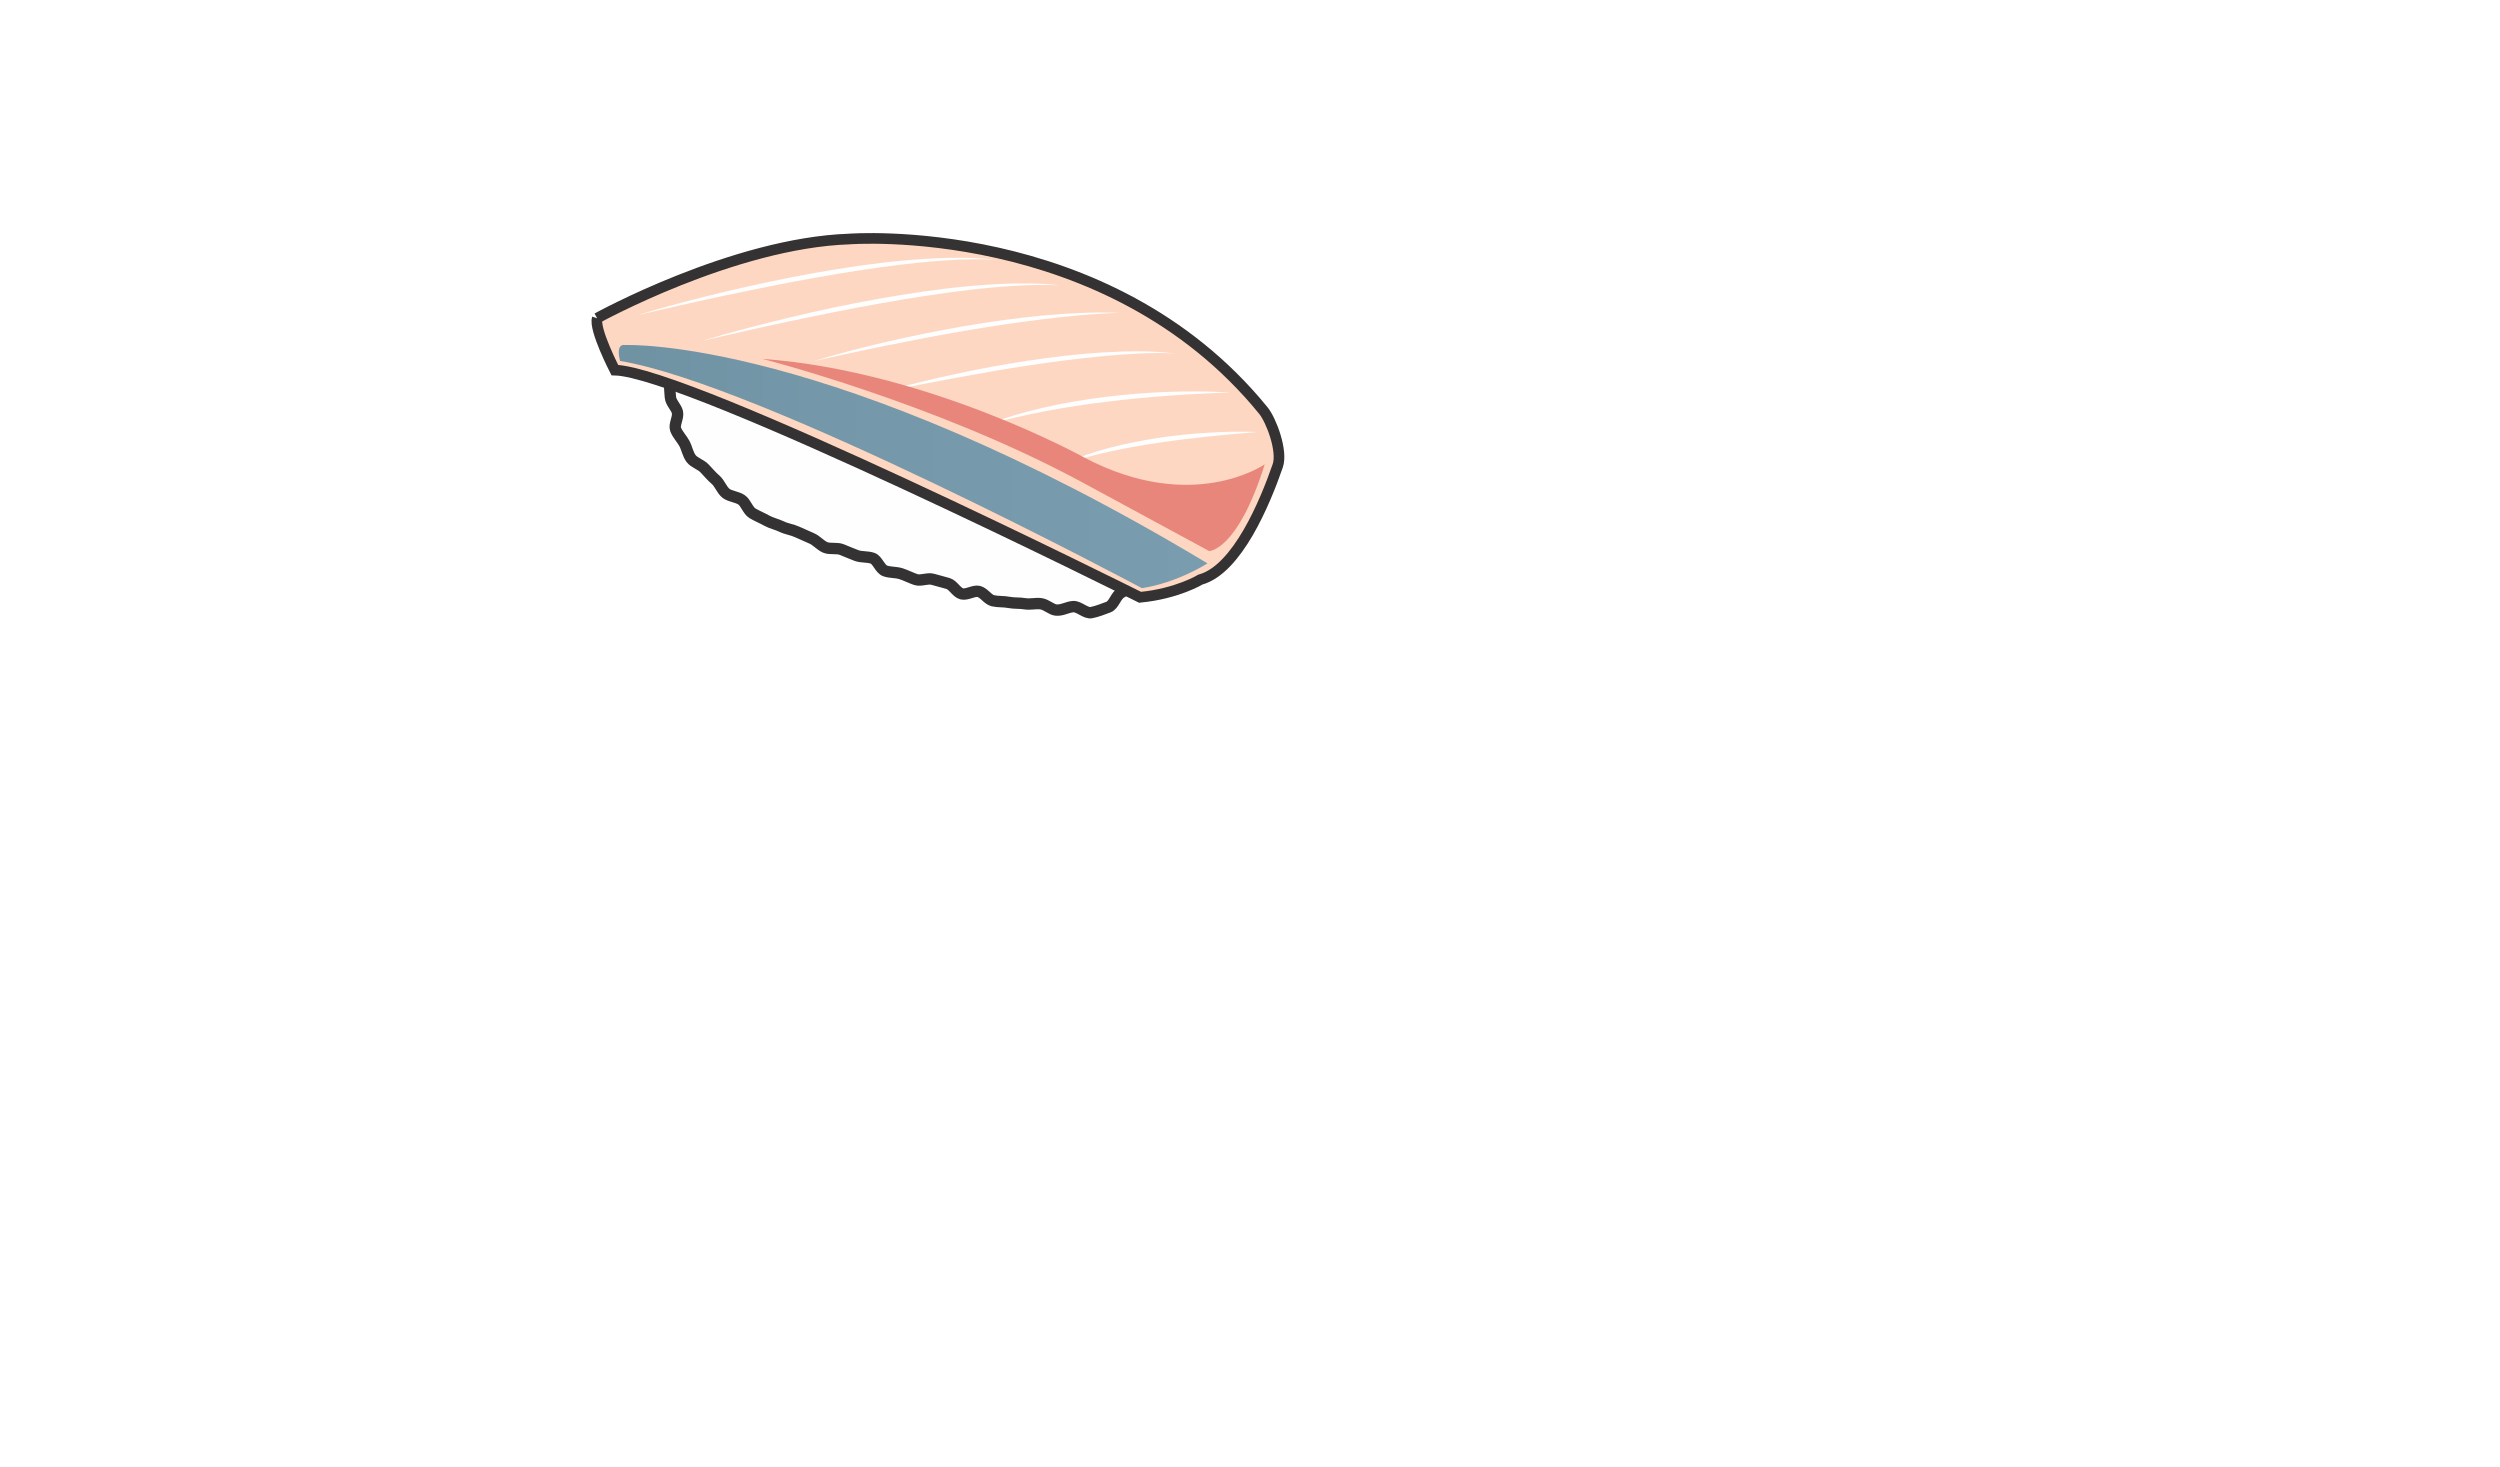
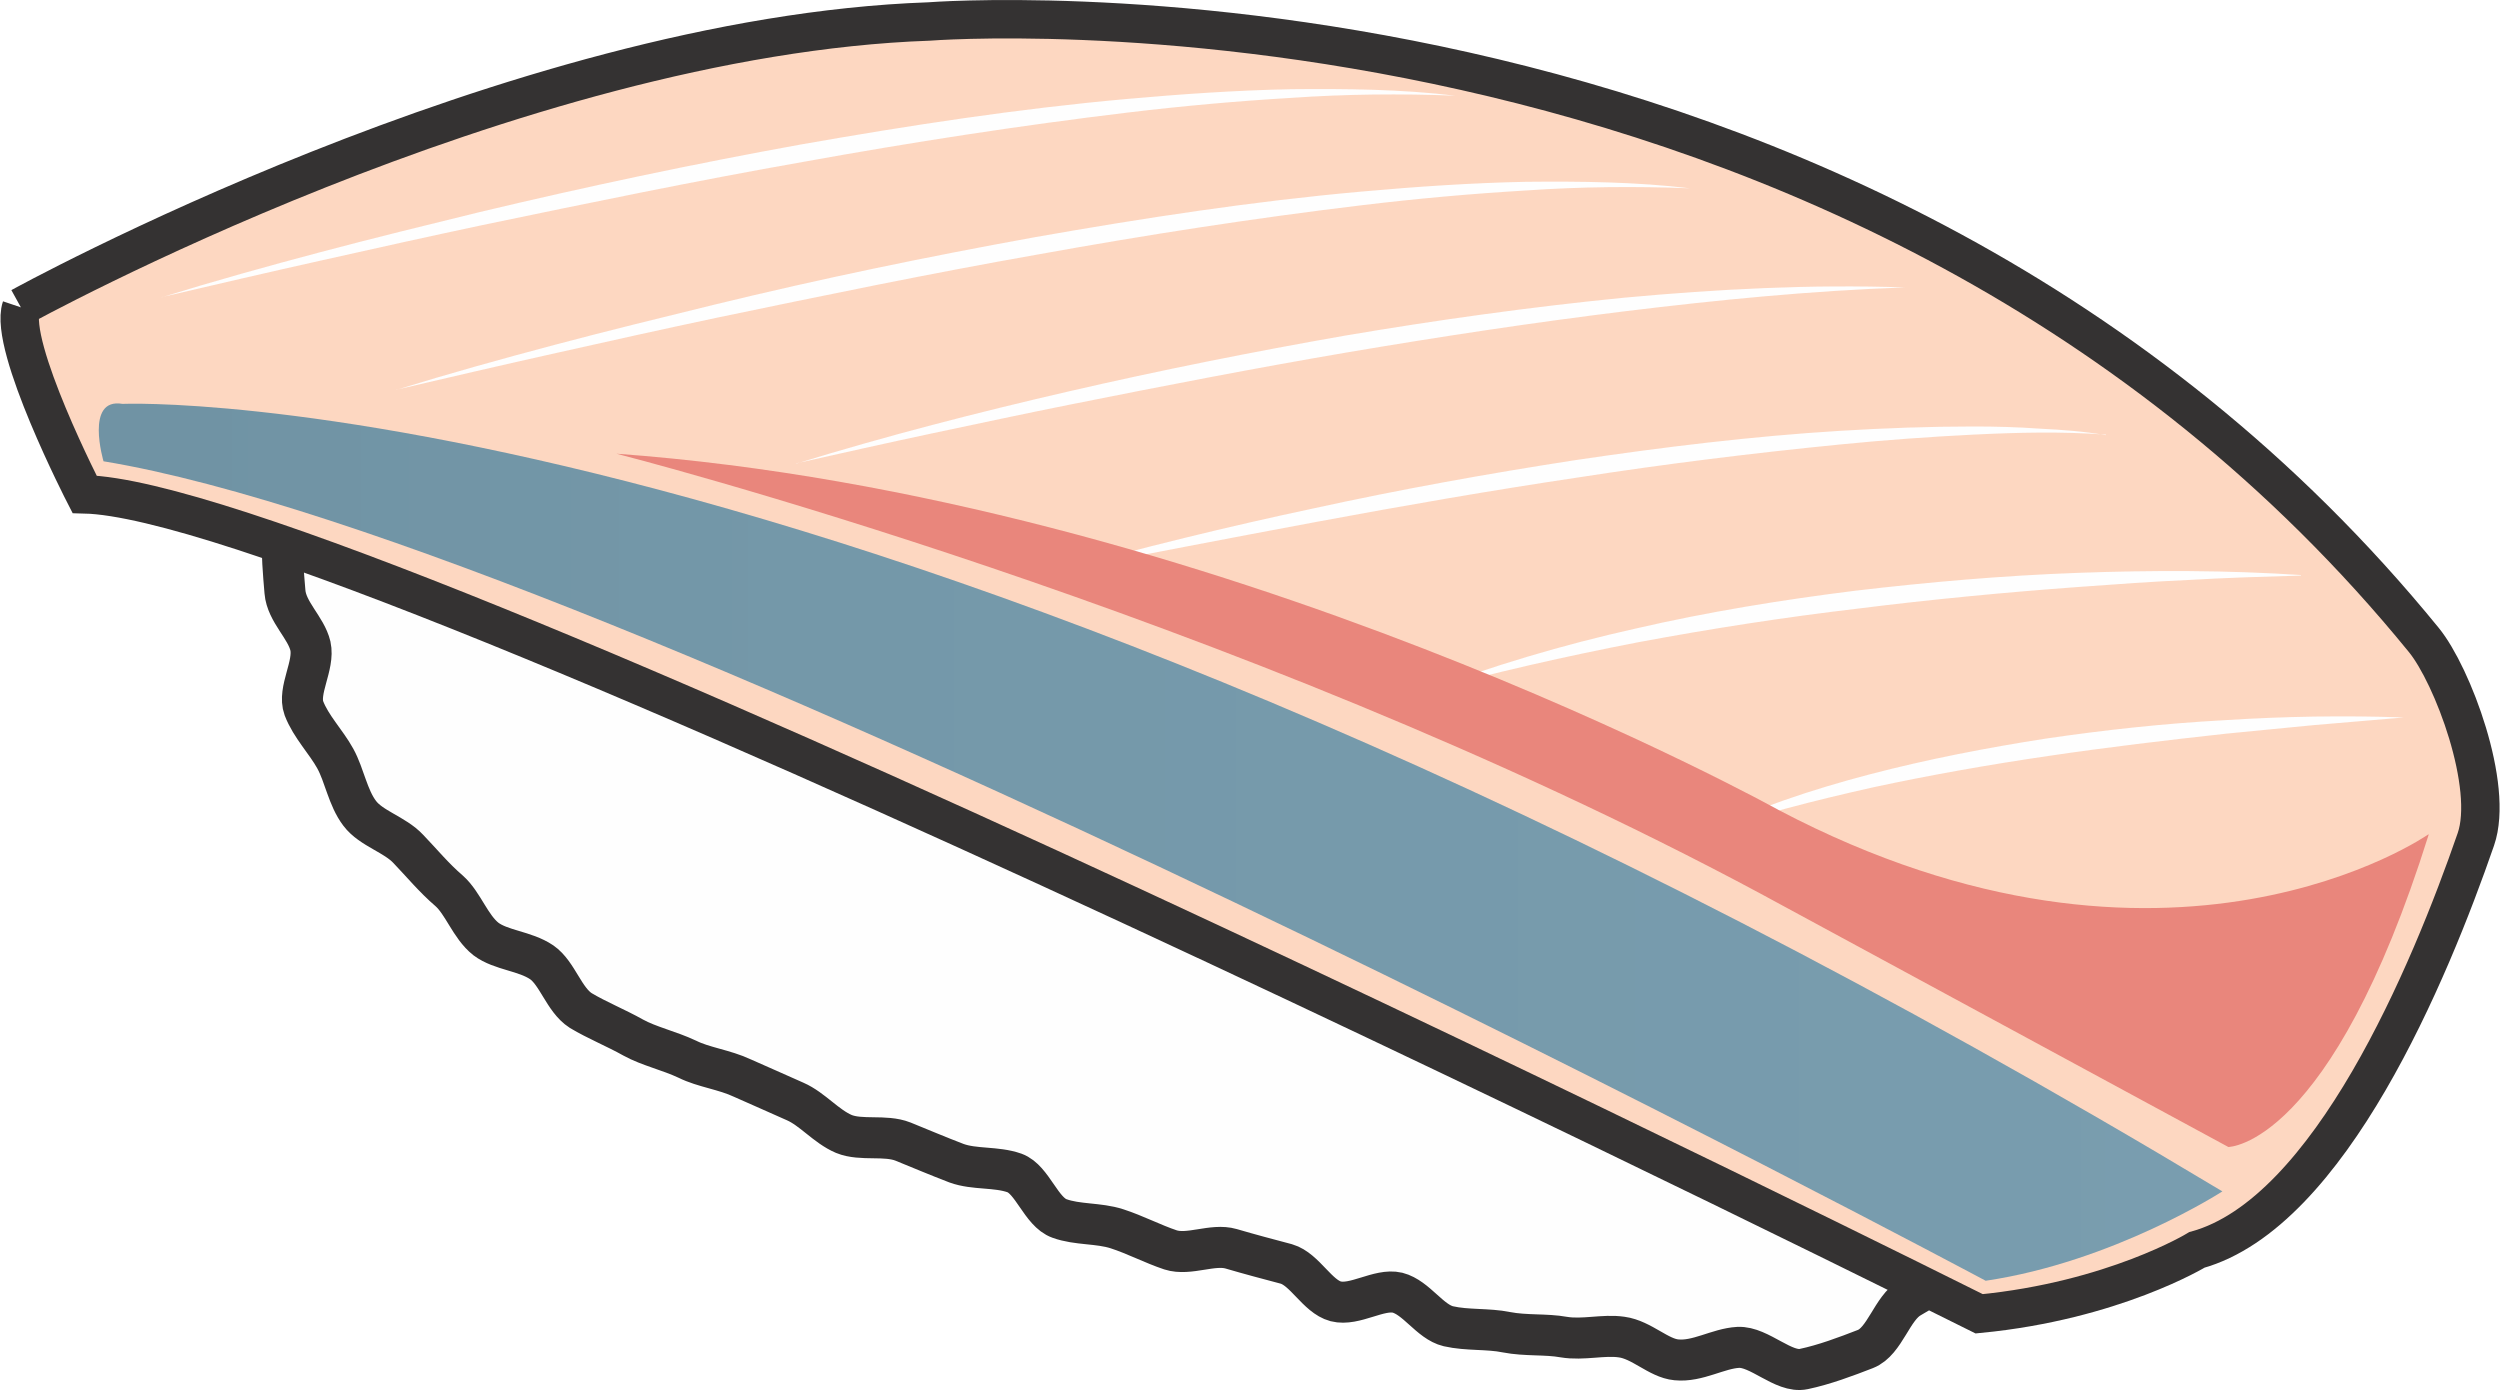
- <svg xmlns="http://www.w3.org/2000/svg" version="1.1" x="0" y="0" width="1198.786" height="703.434" viewBox="0, 0, 1198.786, 703.434" id="svg515">
+ <svg xmlns="http://www.w3.org/2000/svg" version="1.1" x="0" y="0" width="256" height="142.355" viewBox="0 0 256 142.355" id="svg515">
  <defs id="defs326">
    <linearGradient id="Gradient_1" gradientUnits="userSpaceOnUse" x1="12316.9" y1="9886.52" x2="16264.7" y2="9886.52" gradientTransform="matrix(0.072,0,0,0.072,-592.087,-490.172)">
      <stop offset="0" stop-color="#7093A4" id="stop2" />
      <stop offset="0.039" stop-color="#7093A4" id="stop4" />
      <stop offset="0.341" stop-color="#7498A9" id="stop6" />
      <stop offset="1" stop-color="#799DAF" id="stop8" />
      <stop offset="1" stop-color="#799DAF" id="stop10" />
    </linearGradient>
-     <linearGradient id="Gradient_2" gradientUnits="userSpaceOnUse" x1="10937.5" y1="8475.239" x2="10878.7" y2="9788.41" gradientTransform="matrix(0.072,0,0,0.072,-592.087,-490.172)">
-       <stop offset="0" stop-color="#FBBB78" id="stop13" />
-       <stop offset="0.102" stop-color="#FBB66A" id="stop15" />
-       <stop offset="0.569" stop-color="#FBB159" id="stop17" />
-       <stop offset="1" stop-color="#C9842E" id="stop19" />
-     </linearGradient>
-     <linearGradient id="Gradient_3" gradientUnits="userSpaceOnUse" x1="11790.7" y1="8210.891" x2="11617.5" y2="9764.99" gradientTransform="matrix(0.072,0,0,0.072,-592.087,-490.172)">
-       <stop offset="0" stop-color="#FBBB78" id="stop22" />
-       <stop offset="0.102" stop-color="#FBB66A" id="stop24" />
-       <stop offset="0.569" stop-color="#FBB159" id="stop26" />
-       <stop offset="1" stop-color="#C9842E" id="stop28" />
-     </linearGradient>
-     <linearGradient id="Gradient_4" gradientUnits="userSpaceOnUse" x1="9357.391" y1="10142.8" x2="12957.7" y2="10521.2" gradientTransform="matrix(0.072,0,0,0.072,-592.087,-490.172)">
-       <stop offset="0" stop-color="#000000" id="stop31" />
-       <stop offset="0.361" stop-color="#000000" id="stop33" />
-       <stop offset="0.62" stop-color="#515151" id="stop35" />
-       <stop offset="0.678" stop-color="#909090" id="stop37" />
-       <stop offset="0.761" stop-color="#515151" id="stop39" />
-       <stop offset="1" stop-color="#000000" id="stop41" />
-     </linearGradient>
-     <linearGradient id="Gradient_5" gradientUnits="userSpaceOnUse" x1="19242.5" y1="12262.8" x2="18446.201" y2="13096.101" gradientTransform="matrix(0.072,0,0,0.072,-592.087,-490.172)">
-       <stop offset="0" stop-color="#D5443A" id="stop44" />
-       <stop offset="0.651" stop-color="#E79B80" id="stop46" />
-       <stop offset="0.871" stop-color="#FFFFFF" id="stop48" />
-       <stop offset="1" stop-color="#FFFFFF" id="stop50" />
-     </linearGradient>
-     <linearGradient id="Gradient_6" gradientUnits="userSpaceOnUse" x1="19065.9" y1="12522" x2="18359.301" y2="13301.102" gradientTransform="matrix(0.072,0,0,0.072,-592.087,-490.172)">
-       <stop offset="0" stop-color="#D5443A" id="stop53" />
-       <stop offset="0.651" stop-color="#E79B80" id="stop55" />
-       <stop offset="0.871" stop-color="#FFFFFF" id="stop57" />
-       <stop offset="1" stop-color="#FFFFFF" id="stop59" />
-     </linearGradient>
-     <linearGradient id="Gradient_7" gradientUnits="userSpaceOnUse" x1="19036.301" y1="12359.5" x2="18329.701" y2="13138.7" gradientTransform="matrix(0.072,0,0,0.072,-592.087,-490.172)">
-       <stop offset="0" stop-color="#D5443A" id="stop62" />
-       <stop offset="0.651" stop-color="#E79B80" id="stop64" />
-       <stop offset="0.871" stop-color="#FFFFFF" id="stop66" />
-       <stop offset="1" stop-color="#FFFFFF" id="stop68" />
-     </linearGradient>
-     <linearGradient id="Gradient_8" gradientUnits="userSpaceOnUse" x1="18111.799" y1="11442" x2="13042.8" y2="11442" gradientTransform="matrix(0.072,0,0,0.072,-592.087,-490.172)">
-       <stop offset="0" stop-color="#F16244" id="stop71" />
-       <stop offset="0.29" stop-color="#F8AB8E" id="stop73" />
-       <stop offset="0.388" stop-color="#FFFFFF" id="stop75" />
-       <stop offset="1" stop-color="#FFFFFF" id="stop77" />
-     </linearGradient>
-     <linearGradient id="Gradient_9" gradientUnits="userSpaceOnUse" x1="15904.9" y1="11481" x2="14595.701" y2="11154.601" gradientTransform="matrix(0.072,0,0,0.072,-592.087,-490.172)">
-       <stop offset="0" stop-color="#F16244" id="stop80" />
-       <stop offset="0.122" stop-color="#F16244" id="stop82" />
-       <stop offset="0.231" stop-color="#F26D4A" id="stop84" />
-       <stop offset="0.322" stop-color="#F37952" id="stop86" />
-       <stop offset="0.722" stop-color="#FAB799" id="stop88" />
-       <stop offset="1" stop-color="#FFFFFF" id="stop90" />
-     </linearGradient>
-     <linearGradient id="Gradient_10" gradientUnits="userSpaceOnUse" x1="15149.699" y1="11268.399" x2="13869.6" y2="10949.3" gradientTransform="matrix(0.072,0,0,0.072,-592.087,-490.172)">
-       <stop offset="0" stop-color="#F16244" id="stop93" />
-       <stop offset="0.122" stop-color="#F16244" id="stop95" />
-       <stop offset="0.231" stop-color="#F26D4A" id="stop97" />
-       <stop offset="0.322" stop-color="#F37952" id="stop99" />
-       <stop offset="0.722" stop-color="#FAB799" id="stop101" />
-       <stop offset="1" stop-color="#FFFFFF" id="stop103" />
-     </linearGradient>
-     <linearGradient id="Gradient_11" gradientUnits="userSpaceOnUse" x1="14480.4" y1="11049" x2="13114.2" y2="10708.4" gradientTransform="matrix(0.072,0,0,0.072,-592.087,-490.172)">
-       <stop offset="0" stop-color="#F16244" id="stop106" />
-       <stop offset="0.122" stop-color="#F16244" id="stop108" />
-       <stop offset="0.231" stop-color="#F26D4A" id="stop110" />
-       <stop offset="0.322" stop-color="#F37952" id="stop112" />
-       <stop offset="0.722" stop-color="#FAB799" id="stop114" />
-       <stop offset="1" stop-color="#FFFFFF" id="stop116" />
-     </linearGradient>
-     <linearGradient id="Gradient_12" gradientUnits="userSpaceOnUse" x1="16569" y1="11681.5" x2="15266.199" y2="11356.7" gradientTransform="matrix(0.072,0,0,0.072,-592.087,-490.172)">
-       <stop offset="0" stop-color="#F16244" id="stop119" />
-       <stop offset="0.122" stop-color="#F16244" id="stop121" />
-       <stop offset="0.231" stop-color="#F26D4A" id="stop123" />
-       <stop offset="0.322" stop-color="#F37952" id="stop125" />
-       <stop offset="0.722" stop-color="#FAB799" id="stop127" />
-       <stop offset="1" stop-color="#FFFFFF" id="stop129" />
-     </linearGradient>
-     <linearGradient id="Gradient_13" gradientUnits="userSpaceOnUse" x1="17384.102" y1="11934.801" x2="15977.101" y2="11583.9" gradientTransform="matrix(0.072,0,0,0.072,-592.087,-490.172)">
-       <stop offset="0" stop-color="#F16244" id="stop132" />
-       <stop offset="0.122" stop-color="#F16244" id="stop134" />
-       <stop offset="0.231" stop-color="#F26D4A" id="stop136" />
-       <stop offset="0.322" stop-color="#F37952" id="stop138" />
-       <stop offset="0.722" stop-color="#FAB799" id="stop140" />
-       <stop offset="1" stop-color="#FFFFFF" id="stop142" />
-     </linearGradient>
-     <linearGradient id="Gradient_14" gradientUnits="userSpaceOnUse" x1="18037.301" y1="11719.399" x2="17271.4" y2="12433.699" gradientTransform="matrix(0.072,0,0,0.072,-592.087,-490.172)">
-       <stop offset="0" stop-color="#D5443A" id="stop145" />
-       <stop offset="0.651" stop-color="#E79B80" id="stop147" />
-       <stop offset="0.871" stop-color="#FFFFFF" id="stop149" />
-       <stop offset="1" stop-color="#FFFFFF" id="stop151" />
-     </linearGradient>
-     <linearGradient id="Gradient_15" gradientUnits="userSpaceOnUse" x1="17783.6" y1="11893.3" x2="17325.6" y2="12454.5" gradientTransform="matrix(0.072,0,0,0.072,-592.087,-490.172)">
-       <stop offset="0" stop-color="#D5443A" id="stop154" />
-       <stop offset="0.651" stop-color="#E79B80" id="stop156" />
-       <stop offset="0.871" stop-color="#FFFFFF" id="stop158" />
-       <stop offset="1" stop-color="#FFFFFF" id="stop160" />
-     </linearGradient>
-     <linearGradient id="Gradient_16" gradientUnits="userSpaceOnUse" x1="17598.199" y1="12587.2" x2="17658.199" y2="12397.8" gradientTransform="matrix(0.072,0,0,0.072,-592.087,-490.172)">
-       <stop offset="0" stop-color="#D5443A" id="stop163" />
-       <stop offset="0.651" stop-color="#E79B80" id="stop165" />
-       <stop offset="0.871" stop-color="#FFFFFF" id="stop167" />
-       <stop offset="1" stop-color="#FFFFFF" id="stop169" />
-     </linearGradient>
-     <linearGradient id="Gradient_17" gradientUnits="userSpaceOnUse" x1="12385.898" y1="12509.4" x2="12385.898" y2="10046.7" gradientTransform="matrix(0.072,0,0,0.072,-592.087,-490.172)">
-       <stop offset="0" stop-color="#008C54" id="stop172" />
-       <stop offset="0.271" stop-color="#355E4B" id="stop174" />
-       <stop offset="0.31" stop-color="#355E4B" id="stop176" />
-       <stop offset="0.671" stop-color="#00A859" id="stop178" />
-       <stop offset="0.71" stop-color="#00A859" id="stop180" />
-       <stop offset="0.969" stop-color="#49B753" id="stop182" />
-       <stop offset="1" stop-color="#49B753" id="stop184" />
-     </linearGradient>
-     <radialGradient id="Gradient_18" gradientUnits="userSpaceOnUse" cx="12195.3" cy="11085.6" r="163.803" gradientTransform="matrix(0.072,0,0,0.072,-592.087,-490.172)">
-       <stop offset="0" stop-color="#FEFEFE" id="stop187" />
-       <stop offset="0.188" stop-color="#F7AB9A" id="stop189" />
-       <stop offset="1" stop-color="#F05936" id="stop191" />
-     </radialGradient>
-     <radialGradient id="Gradient_19" gradientUnits="userSpaceOnUse" cx="11801" cy="11206.9" r="163.803" gradientTransform="matrix(0.072,0,0,0.072,-592.087,-490.172)">
-       <stop offset="0" stop-color="#FEFEFE" id="stop194" />
-       <stop offset="0.188" stop-color="#F7AB9A" id="stop196" />
-       <stop offset="1" stop-color="#F05936" id="stop198" />
-     </radialGradient>
-     <radialGradient id="Gradient_20" gradientUnits="userSpaceOnUse" cx="12660.5" cy="10984.5" r="163.803" gradientTransform="matrix(0.072,0,0,0.072,-592.087,-490.172)">
-       <stop offset="0" stop-color="#FEFEFE" id="stop201" />
-       <stop offset="0.188" stop-color="#F7AB9A" id="stop203" />
-       <stop offset="1" stop-color="#F05936" id="stop205" />
-     </radialGradient>
-     <radialGradient id="Gradient_21" gradientUnits="userSpaceOnUse" cx="13085.1" cy="11085.6" r="163.803" gradientTransform="matrix(0.072,0,0,0.072,-592.087,-490.172)">
-       <stop offset="0" stop-color="#FEFEFE" id="stop208" />
-       <stop offset="0.188" stop-color="#F7AB9A" id="stop210" />
-       <stop offset="1" stop-color="#F05936" id="stop212" />
-     </radialGradient>
-     <radialGradient id="Gradient_22" gradientUnits="userSpaceOnUse" cx="13529.9" cy="11308" r="163.823" gradientTransform="matrix(0.072,0,0,0.072,-592.087,-490.172)">
-       <stop offset="0" stop-color="#FEFEFE" id="stop215" />
-       <stop offset="0.188" stop-color="#F7AB9A" id="stop217" />
-       <stop offset="1" stop-color="#F05936" id="stop219" />
-     </radialGradient>
-     <radialGradient id="Gradient_23" gradientUnits="userSpaceOnUse" cx="13893.9" cy="11409.1" r="163.783" gradientTransform="matrix(0.072,0,0,0.072,-592.087,-490.172)">
-       <stop offset="0" stop-color="#FEFEFE" id="stop222" />
-       <stop offset="0.188" stop-color="#F7AB9A" id="stop224" />
-       <stop offset="1" stop-color="#F05936" id="stop226" />
-     </radialGradient>
-     <radialGradient id="Gradient_24" gradientUnits="userSpaceOnUse" cx="14257.9" cy="11631.6" r="163.791" gradientTransform="matrix(0.072,0,0,0.072,-592.087,-490.172)">
-       <stop offset="0" stop-color="#FEFEFE" id="stop229" />
-       <stop offset="0.188" stop-color="#F7AB9A" id="stop231" />
-       <stop offset="1" stop-color="#F05936" id="stop233" />
-     </radialGradient>
-     <radialGradient id="Gradient_25" gradientUnits="userSpaceOnUse" cx="14480.401" cy="11854" r="163.791" gradientTransform="matrix(0.072,0,0,0.072,-592.087,-490.172)">
-       <stop offset="0" stop-color="#FEFEFE" id="stop236" />
-       <stop offset="0.188" stop-color="#F7AB9A" id="stop238" />
-       <stop offset="1" stop-color="#F05936" id="stop240" />
-     </radialGradient>
-     <radialGradient id="Gradient_26" gradientUnits="userSpaceOnUse" cx="14035.5" cy="11975.3" r="163.819" gradientTransform="matrix(0.072,0,0,0.072,-592.087,-490.172)">
-       <stop offset="0" stop-color="#FEFEFE" id="stop243" />
-       <stop offset="0.188" stop-color="#F7AB9A" id="stop245" />
-       <stop offset="1" stop-color="#F05936" id="stop247" />
-     </radialGradient>
-     <radialGradient id="Gradient_27" gradientUnits="userSpaceOnUse" cx="13636.2" cy="11721.4" r="166.213" gradientTransform="matrix(0.072,0,0,0.072,-592.087,-490.172)">
-       <stop offset="0" stop-color="#FEFEFE" id="stop250" />
-       <stop offset="0.188" stop-color="#F7AB9A" id="stop252" />
-       <stop offset="1" stop-color="#F05936" id="stop254" />
-     </radialGradient>
-     <radialGradient id="Gradient_28" gradientUnits="userSpaceOnUse" cx="13236.7" cy="11520.3" r="163.803" gradientTransform="matrix(0.072,0,0,0.072,-592.087,-490.172)">
-       <stop offset="0" stop-color="#FEFEFE" id="stop257" />
-       <stop offset="0.188" stop-color="#F7AB9A" id="stop259" />
-       <stop offset="1" stop-color="#F05936" id="stop261" />
-     </radialGradient>
-     <radialGradient id="Gradient_29" gradientUnits="userSpaceOnUse" cx="12791.8" cy="11399" r="163.819" gradientTransform="matrix(0.072,0,0,0.072,-592.087,-490.172)">
-       <stop offset="0" stop-color="#FEFEFE" id="stop264" />
-       <stop offset="0.188" stop-color="#F7AB9A" id="stop266" />
-       <stop offset="1" stop-color="#F05936" id="stop268" />
-     </radialGradient>
-     <radialGradient id="Gradient_30" gradientUnits="userSpaceOnUse" cx="12262.1" cy="11355.5" r="168.28" gradientTransform="matrix(0.072,0,0,0.072,-592.087,-490.172)">
-       <stop offset="0" stop-color="#FEFEFE" id="stop271" />
-       <stop offset="0.188" stop-color="#F7AB9A" id="stop273" />
-       <stop offset="1" stop-color="#F05936" id="stop275" />
-     </radialGradient>
-     <radialGradient id="Gradient_31" gradientUnits="userSpaceOnUse" cx="11918.3" cy="11476.9" r="168.28" gradientTransform="matrix(0.072,0,0,0.072,-592.087,-490.172)">
-       <stop offset="0" stop-color="#FEFEFE" id="stop278" />
-       <stop offset="0.188" stop-color="#F7AB9A" id="stop280" />
-       <stop offset="1" stop-color="#F05936" id="stop282" />
-     </radialGradient>
-     <radialGradient id="Gradient_32" gradientUnits="userSpaceOnUse" cx="12343" cy="11719.6" r="168.28" gradientTransform="matrix(0.072,0,0,0.072,-592.087,-490.172)">
-       <stop offset="0" stop-color="#FEFEFE" id="stop285" />
-       <stop offset="0.188" stop-color="#F7AB9A" id="stop287" />
-       <stop offset="1" stop-color="#F05936" id="stop289" />
-     </radialGradient>
-     <radialGradient id="Gradient_33" gradientUnits="userSpaceOnUse" cx="12767.6" cy="11780.2" r="168.291" gradientTransform="matrix(0.072,0,0,0.072,-592.087,-490.172)">
-       <stop offset="0" stop-color="#FEFEFE" id="stop292" />
-       <stop offset="0.188" stop-color="#F7AB9A" id="stop294" />
-       <stop offset="1" stop-color="#F05936" id="stop296" />
-     </radialGradient>
-     <radialGradient id="Gradient_34" gradientUnits="userSpaceOnUse" cx="13192.3" cy="11921.8" r="168.283" gradientTransform="matrix(0.072,0,0,0.072,-592.087,-490.172)">
-       <stop offset="0" stop-color="#FEFEFE" id="stop299" />
-       <stop offset="0.188" stop-color="#F7AB9A" id="stop301" />
-       <stop offset="1" stop-color="#F05936" id="stop303" />
-     </radialGradient>
-     <radialGradient id="Gradient_35" gradientUnits="userSpaceOnUse" cx="13616.9" cy="12002.7" r="168.295" gradientTransform="matrix(0.072,0,0,0.072,-592.087,-490.172)">
-       <stop offset="0" stop-color="#FEFEFE" id="stop306" />
-       <stop offset="0.188" stop-color="#F7AB9A" id="stop308" />
-       <stop offset="1" stop-color="#F05936" id="stop310" />
-     </radialGradient>
-     <linearGradient id="Gradient_36" gradientUnits="userSpaceOnUse" x1="11145.5" y1="12594.389" x2="14745.9" y2="12972.789" gradientTransform="matrix(0.072,0,0,0.072,-592.087,-490.172)">
-       <stop offset="0" stop-color="#000000" id="stop313" />
-       <stop offset="0.361" stop-color="#000000" id="stop315" />
-       <stop offset="0.62" stop-color="#515151" id="stop317" />
-       <stop offset="0.678" stop-color="#909090" id="stop319" />
-       <stop offset="0.761" stop-color="#515151" id="stop321" />
-       <stop offset="1" stop-color="#000000" id="stop323" />
-     </linearGradient>
  </defs>
-   <g id="Snapper">
+   <g id="Snapper" transform="matrix(0.7703125,0,0,0.7703125,-218.4426,-86.0947)">
    <g id="g63502">
      <path style="fill:#fefefe" id="path63498" d="m 323.545,167.686 c -0.504,2.664 -2.88,4.536 -3.168,7.056 -0.288,2.664 0.72,5.4 0.72,7.92 -0.072,2.664 0.144,5.256 0.36,7.776 0.216,2.664 2.808,4.752 3.384,7.2 0.576,2.592 -1.728,5.904 -0.864,8.28 0.936,2.448 2.952,4.464 4.176,6.696 1.224,2.232 1.656,5.184 3.24,7.272 1.512,2.016 4.68,2.808 6.48,4.752 1.728,1.8 3.384,3.816 5.401,5.544 1.872,1.656 2.808,4.752 4.896,6.408 2.016,1.512 5.184,1.584 7.416,3.096 2.088,1.44 2.952,4.968 5.184,6.408 2.16,1.296 4.68,2.304 6.984,3.6 2.088,1.152 4.752,1.728 7.2,2.88 2.16,1.08 4.896,1.368 7.344,2.52 2.232,1.008 4.608,2.016 6.984,3.096 2.304,1.008 4.104,3.312 6.48,4.32 2.304,0.936 5.472,0.072 7.848,1.008 2.304,0.936 4.68,1.944 7.128,2.88 2.376,0.864 5.256,0.432 7.704,1.296 2.376,0.864 3.528,5.183 5.976,6.048 2.376,0.864 5.184,0.576 7.632,1.367 2.448,0.792 4.752,2.016 7.128,2.808 2.448,0.792 5.616,-0.864 8.064,-0.144 2.448,0.72 4.896,1.368 7.345,2.016 2.448,0.72 4.104,4.32 6.552,4.968 2.52,0.648 5.76,-1.728 8.208,-1.152 2.52,0.648 4.32,3.888 6.768,4.464 2.52,0.576 5.256,0.288 7.704,0.792 2.592,0.504 5.256,0.216 7.632,0.648 2.592,0.432 5.256,-0.36 7.704,0 2.664,0.36 4.896,2.808 7.272,3.024 2.808,0.288 5.544,-1.512 8.208,-1.656 2.808,-0.144 6.048,3.456 8.712,2.88 2.736,-0.576 5.616,-1.656 8.208,-2.664 2.592,-1.008 3.528,-5.472 5.976,-6.84 2.376,-1.368 4.536,-2.736 6.768,-4.392 2.16,-1.656 3.744,-3.744 5.76,-5.687 1.944,-1.872 7.128,-0.792 9,-2.88 1.801,-2.016 2.953,-4.824 4.681,-7.056 1.512,-1.944 0.792,-5.472 1.8,-7.848 0.935,-2.304 1.944,-4.536 2.52,-7.056 0.504,-2.448 0.216,-4.968 0.432,-7.56 0.216,-2.52 1.872,-5.04 1.728,-7.56 -0.072,-2.592 -1.728,-5.04 -2.088,-7.416 -0.433,-2.664 -1.657,-4.824 -2.376,-7.056 -0.864,-2.664 -2.016,-4.752 -3.168,-6.984 -1.224,-2.448 -1.945,-4.752 -3.384,-6.912 -1.513,-2.232 -1.513,-5.616 -3.313,-7.488 -1.872,-1.944 -4.968,-2.304 -7.056,-3.888 -2.16,-1.584 -3.6,-4.104 -5.904,-5.4 -2.304,-1.224 -4.032,-4.104 -6.552,-5.112 -2.448,-0.936 -5.328,-1.152 -7.92,-1.872 -2.52,-0.72 -5.328,-0.72 -7.92,-1.368 -2.52,-0.576 -5.04,-2.016 -7.632,-2.448 -2.592,-0.432 -5.832,2.88 -8.424,2.52 -2.592,-0.36 -4.68,-4.392 -7.344,-4.752 -2.592,-0.36 -5.616,1.872 -8.208,1.512 -2.592,-0.36 -5.184,-1.368 -7.776,-1.728 -2.664,-0.36 -5.544,0.648 -8.136,0.144 -2.52,-0.504 -5.04,-1.512 -7.56,-2.088 -2.52,-0.576 -5.256,-0.432 -7.776,-1.152 -2.52,-0.648 -3.889,-5.328 -6.337,-6.12 -2.448,-0.72 -5.615,0.648 -8.064,-0.144 -2.448,-0.792 -4.968,-1.368 -7.488,-2.232 -2.448,-0.792 -4.968,-1.44 -7.416,-2.304 -2.448,-0.792 -4.176,-3.887 -6.624,-4.679 -2.448,-0.792 -6.12,2.159 -8.568,1.439 -2.52,-0.72 -3.744,-5.831 -6.192,-6.479 -2.52,-0.72 -5.688,1.008 -8.136,0.432 -2.52,-0.576 -4.608,-3.456 -7.128,-3.888 -2.592,-0.504 -5.328,-0.288 -7.848,-0.576 -2.592,-0.36 -5.256,-0.864 -7.776,-1.008 -2.592,-0.144 -5.256,3.024 -7.848,3.096 -2.592,0.072 -5.184,-1.08 -7.776,-0.792 -2.592,0.288 -4.896,1.584 -7.416,2.232 -2.52,0.576 -4.68,1.8 -7.128,2.664 -2.377,0.864 -4.752,1.512 -7.129,2.664 -2.232,1.151 -4.752,1.655 -6.984,3.095 -4.32,3.6 -4.536,3.312 -8.208,7.632 z" />
      <path style="fill-opacity:0;stroke:#343232;stroke-width:5.453" id="path63500" d="m 323.545,167.686 c -0.504,2.664 -2.88,4.536 -3.168,7.056 -0.288,2.664 0.72,5.4 0.72,7.92 -0.072,2.664 0.144,5.256 0.36,7.776 0.216,2.664 2.808,4.752 3.384,7.2 0.576,2.592 -1.728,5.904 -0.864,8.28 0.936,2.448 2.952,4.464 4.176,6.696 1.224,2.232 1.656,5.184 3.24,7.272 1.512,2.016 4.68,2.808 6.48,4.752 1.728,1.8 3.384,3.816 5.401,5.544 1.872,1.656 2.808,4.752 4.896,6.408 2.016,1.512 5.184,1.584 7.416,3.096 2.088,1.44 2.952,4.968 5.184,6.408 2.16,1.296 4.68,2.304 6.984,3.6 2.088,1.152 4.752,1.728 7.2,2.88 2.16,1.08 4.896,1.368 7.344,2.52 2.232,1.008 4.608,2.016 6.984,3.096 2.304,1.008 4.104,3.312 6.48,4.32 2.304,0.936 5.472,0.072 7.848,1.008 2.304,0.936 4.68,1.944 7.128,2.88 2.376,0.864 5.256,0.432 7.704,1.296 2.376,0.864 3.528,5.183 5.976,6.048 2.376,0.864 5.184,0.576 7.632,1.367 2.448,0.792 4.752,2.016 7.128,2.808 2.448,0.792 5.616,-0.864 8.064,-0.144 2.448,0.72 4.896,1.368 7.345,2.016 2.448,0.72 4.104,4.32 6.552,4.968 2.52,0.648 5.76,-1.728 8.208,-1.152 2.52,0.648 4.32,3.888 6.768,4.464 2.52,0.576 5.256,0.288 7.704,0.792 2.592,0.504 5.256,0.216 7.632,0.648 2.592,0.432 5.256,-0.36 7.704,0 2.664,0.36 4.896,2.808 7.272,3.024 2.808,0.288 5.544,-1.512 8.208,-1.656 2.808,-0.144 6.048,3.456 8.712,2.88 2.736,-0.576 5.616,-1.656 8.208,-2.664 2.592,-1.008 3.528,-5.472 5.976,-6.84 2.376,-1.368 4.536,-2.736 6.768,-4.392 2.16,-1.656 3.744,-3.744 5.76,-5.687 1.944,-1.872 7.128,-0.792 9,-2.88 1.801,-2.016 2.953,-4.824 4.681,-7.056 1.512,-1.944 0.792,-5.472 1.8,-7.848 0.935,-2.304 1.944,-4.536 2.52,-7.056 0.504,-2.448 0.216,-4.968 0.432,-7.56 0.216,-2.52 1.872,-5.04 1.728,-7.56 -0.072,-2.592 -1.728,-5.04 -2.088,-7.416 -0.433,-2.664 -1.657,-4.824 -2.376,-7.056 -0.864,-2.664 -2.016,-4.752 -3.168,-6.984 -1.224,-2.448 -1.945,-4.752 -3.384,-6.912 -1.513,-2.232 -1.513,-5.616 -3.313,-7.488 -1.872,-1.944 -4.968,-2.304 -7.056,-3.888 -2.16,-1.584 -3.6,-4.104 -5.904,-5.4 -2.304,-1.224 -4.032,-4.104 -6.552,-5.112 -2.448,-0.936 -5.328,-1.152 -7.92,-1.872 -2.52,-0.72 -5.328,-0.72 -7.92,-1.368 -2.52,-0.576 -5.04,-2.016 -7.632,-2.448 -2.592,-0.432 -5.832,2.88 -8.424,2.52 -2.592,-0.36 -4.68,-4.392 -7.344,-4.752 -2.592,-0.36 -5.616,1.872 -8.208,1.512 -2.592,-0.36 -5.184,-1.368 -7.776,-1.728 -2.664,-0.36 -5.544,0.648 -8.136,0.144 -2.52,-0.504 -5.04,-1.512 -7.56,-2.088 -2.52,-0.576 -5.256,-0.432 -7.776,-1.152 -2.52,-0.648 -3.889,-5.328 -6.337,-6.12 -2.448,-0.72 -5.615,0.648 -8.064,-0.144 -2.448,-0.792 -4.968,-1.368 -7.488,-2.232 -2.448,-0.792 -4.968,-1.44 -7.416,-2.304 -2.448,-0.792 -4.176,-3.887 -6.624,-4.679 -2.448,-0.792 -6.12,2.159 -8.568,1.439 -2.52,-0.72 -3.744,-5.831 -6.192,-6.479 -2.52,-0.72 -5.688,1.008 -8.136,0.432 -2.52,-0.576 -4.608,-3.456 -7.128,-3.888 -2.592,-0.504 -5.328,-0.288 -7.848,-0.576 -2.592,-0.36 -5.256,-0.864 -7.776,-1.008 -2.592,-0.144 -5.256,3.024 -7.848,3.096 -2.592,0.072 -5.184,-1.08 -7.776,-0.792 -2.592,0.288 -4.896,1.584 -7.416,2.232 -2.52,0.576 -4.68,1.8 -7.128,2.664 -2.377,0.864 -4.752,1.512 -7.129,2.664 -2.232,1.151 -4.752,1.655 -6.984,3.095 -4.32,3.6 -4.536,3.312 -8.208,7.632" />
    </g>
    <g id="g63514">
      <g id="g63508">
        <path style="fill:#fdd7c1" id="path63504" d="m 286.321,152.567 c 0,0 65.233,-36 120.745,-37.944 0,0 123.769,-9.792 198.722,82.223 3.816,4.68 9.36,19.44 6.912,26.496 -6.12,17.712 -19.44,49.68 -37.08,54.575 0,0 -11.088,6.768 -28.945,8.496 0,0 -216.146,-108.071 -251.858,-108.935 0,0 -10.152,-19.728 -8.424,-24.839 z" />
        <path style="fill-opacity:0;stroke:#343232;stroke-width:5.106" id="path63506" d="m 286.321,152.567 c 0,0 65.233,-36 120.745,-37.944 0,0 123.769,-9.792 198.722,82.223 3.816,4.68 9.36,19.44 6.912,26.496 -6.12,17.712 -19.44,49.68 -37.08,54.575 0,0 -11.088,6.768 -28.945,8.496 0,0 -216.146,-108.071 -251.858,-108.935 0,0 -10.152,-19.728 -8.424,-24.839" />
      </g>
      <path style="fill:url(#Gradient_1)" id="path63512" d="m 299.857,165.454 c 0,0 97.849,-4.248 279.147,104.687 0,0 -14.472,9.36 -31.465,11.88 0,0 -182.953,-97.847 -250.202,-108.935 0,0 -2.52,-8.496 2.52,-7.632 z" />
    </g>
    <path style="fill:#fefefe" id="path63516" d="m 305.113,151.271 c 6.984,-2.16 13.968,-4.104 21.024,-5.976 7.056,-1.872 14.112,-3.6 21.169,-5.328 14.184,-3.384 28.44,-6.408 42.768,-9 14.328,-2.52 28.8,-4.752 43.344,-6.048 7.272,-0.648 14.544,-1.152 21.817,-1.296 7.272,-0.072 14.616,0 21.816,0.864 -7.272,-0.288 -14.544,-0.216 -21.816,0.288 -7.273,0.432 -14.473,1.08 -21.673,1.944 -14.4,1.728 -28.8,3.96 -43.128,6.552 -14.328,2.52 -28.584,5.472 -42.768,8.424 -7.128,1.512 -14.257,3.096 -21.313,4.68 -7.128,1.584 -14.184,3.24 -21.312,4.896 z" />
    <path style="fill:#fefefe" id="path63518" d="m 336.289,163.582 c 6.984,-2.16 13.969,-4.104 21.025,-5.975 7.056,-1.873 14.112,-3.6 21.168,-5.328 14.184,-3.456 28.44,-6.408 42.768,-9 14.328,-2.52 28.8,-4.752 43.345,-6.048 7.272,-0.648 14.544,-1.152 21.816,-1.296 7.272,-0.072 14.616,0 21.816,0.864 -7.272,-0.288 -14.544,-0.216 -21.816,0.288 -7.272,0.432 -14.472,1.08 -21.672,1.944 -14.401,1.728 -28.801,3.96 -43.129,6.552 -14.328,2.52 -28.584,5.472 -42.768,8.424 -7.128,1.511 -14.256,3.095 -21.312,4.679 -7.128,1.584 -14.185,3.24 -21.313,4.896 z" />
    <path style="fill:#fefefe" id="path63520" d="m 389.498,173.374 c 11.952,-3.672 23.976,-6.768 36.144,-9.576 12.168,-2.808 24.408,-5.256 36.72,-7.415 12.313,-2.089 24.697,-3.816 37.081,-5.04 12.456,-1.152 24.912,-1.8 37.368,-1.368 -12.456,0.432 -24.84,1.656 -37.224,3.168 -12.312,1.512 -24.624,3.383 -36.936,5.471 -12.241,2.088 -24.481,4.464 -36.721,6.912 -6.12,1.224 -12.168,2.52 -18.288,3.816 -6.12,1.296 -12.168,2.664 -18.288,4.032 z" />
    <path style="fill:#fefefe" id="path63522" d="m 563.523,169.542 c -5.904,-0.432 -11.736,-0.288 -17.64,0 -5.832,0.288 -11.736,0.72 -17.568,1.296 -11.664,1.152 -23.328,2.592 -34.92,4.392 -11.592,1.728 -23.184,3.744 -34.776,5.904 -11.593,2.16 -23.113,4.392 -34.705,6.624 11.376,-3.168 22.824,-5.976 34.345,-8.424 11.52,-2.52 23.112,-4.608 34.776,-6.408 11.664,-1.728 23.4,-3.168 35.136,-3.888 5.904,-0.36 11.808,-0.576 17.712,-0.576 2.952,0 5.904,0.072 8.856,0.288 2.952,0.144 5.904,0.36 8.784,0.864 z" />
    <path style="fill:#fefefe" id="path63524" d="m 589.444,188.278 c -4.968,0.144 -9.864,0.288 -14.76,0.576 -4.896,0.216 -9.865,0.576 -14.761,0.936 -9.792,0.72 -19.656,1.656 -29.376,2.88 -9.792,1.152 -19.512,2.664 -29.16,4.464 -9.648,1.872 -19.296,4.032 -28.8,6.696 9.216,-3.528 18.72,-6.336 28.368,-8.496 9.648,-2.232 19.44,-3.816 29.232,-5.04 9.792,-1.152 19.656,-2.016 29.592,-2.376 9.865,-0.36 19.801,-0.36 29.665,0.288 z" />
    <path style="fill:#fefefe" id="path63526" d="m 603.124,207.142 c -3.96,0.36 -7.92,0.648 -11.88,1.008 -3.96,0.36 -7.92,0.792 -11.808,1.152 -7.848,0.864 -15.768,1.8 -23.545,2.952 -7.848,1.152 -15.624,2.52 -23.328,4.176 -7.704,1.728 -15.408,3.672 -22.896,6.264 7.2,-3.456 14.76,-5.976 22.464,-7.992 7.704,-2.016 15.552,-3.528 23.4,-4.752 7.849,-1.152 15.769,-2.016 23.761,-2.448 7.92,-0.504 15.912,-0.648 23.832,-0.36 z" />
    <path style="fill:#e9867c" id="path63528" d="m 606.364,222.694 c 0,0 -34.416,24.048 -86.329,-3.24 0,0 -74.665,-41.544 -154.513,-47.376 0,0 81.792,20.808 151.921,58.392 l 62.353,33.768 c 0,0 13.608,0 26.64,-41.544 z" />
  </g>
</svg>
